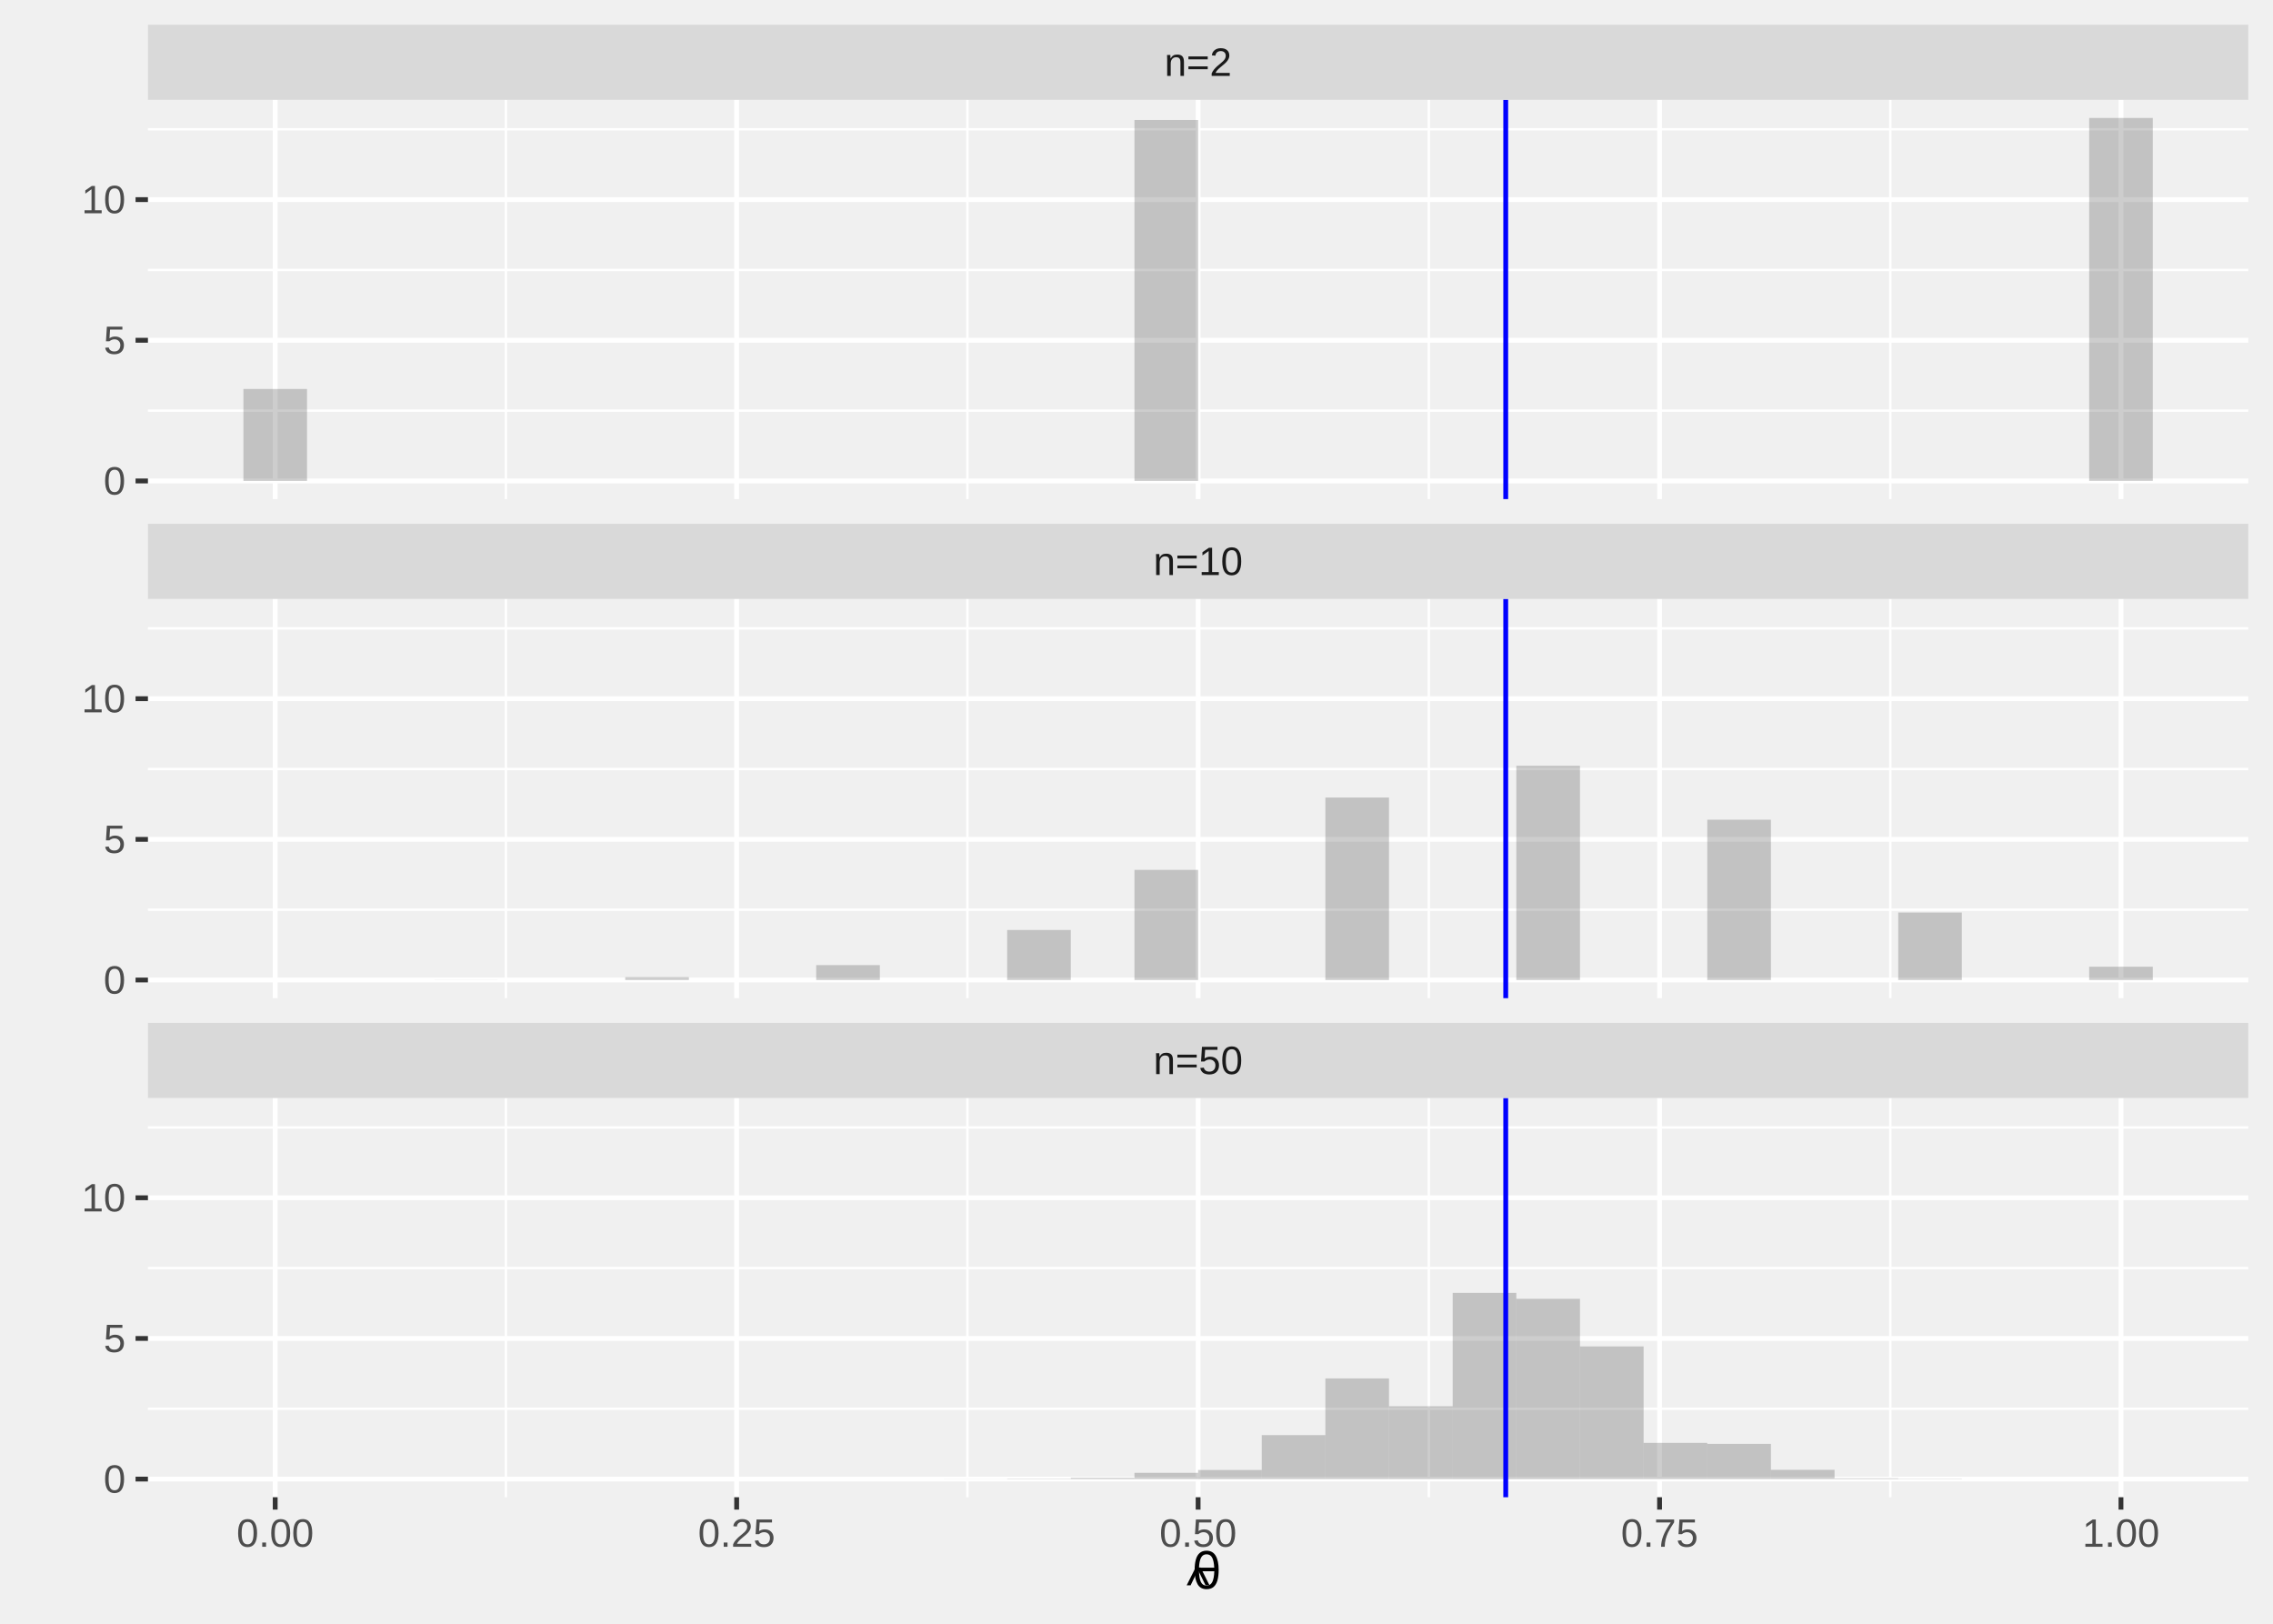
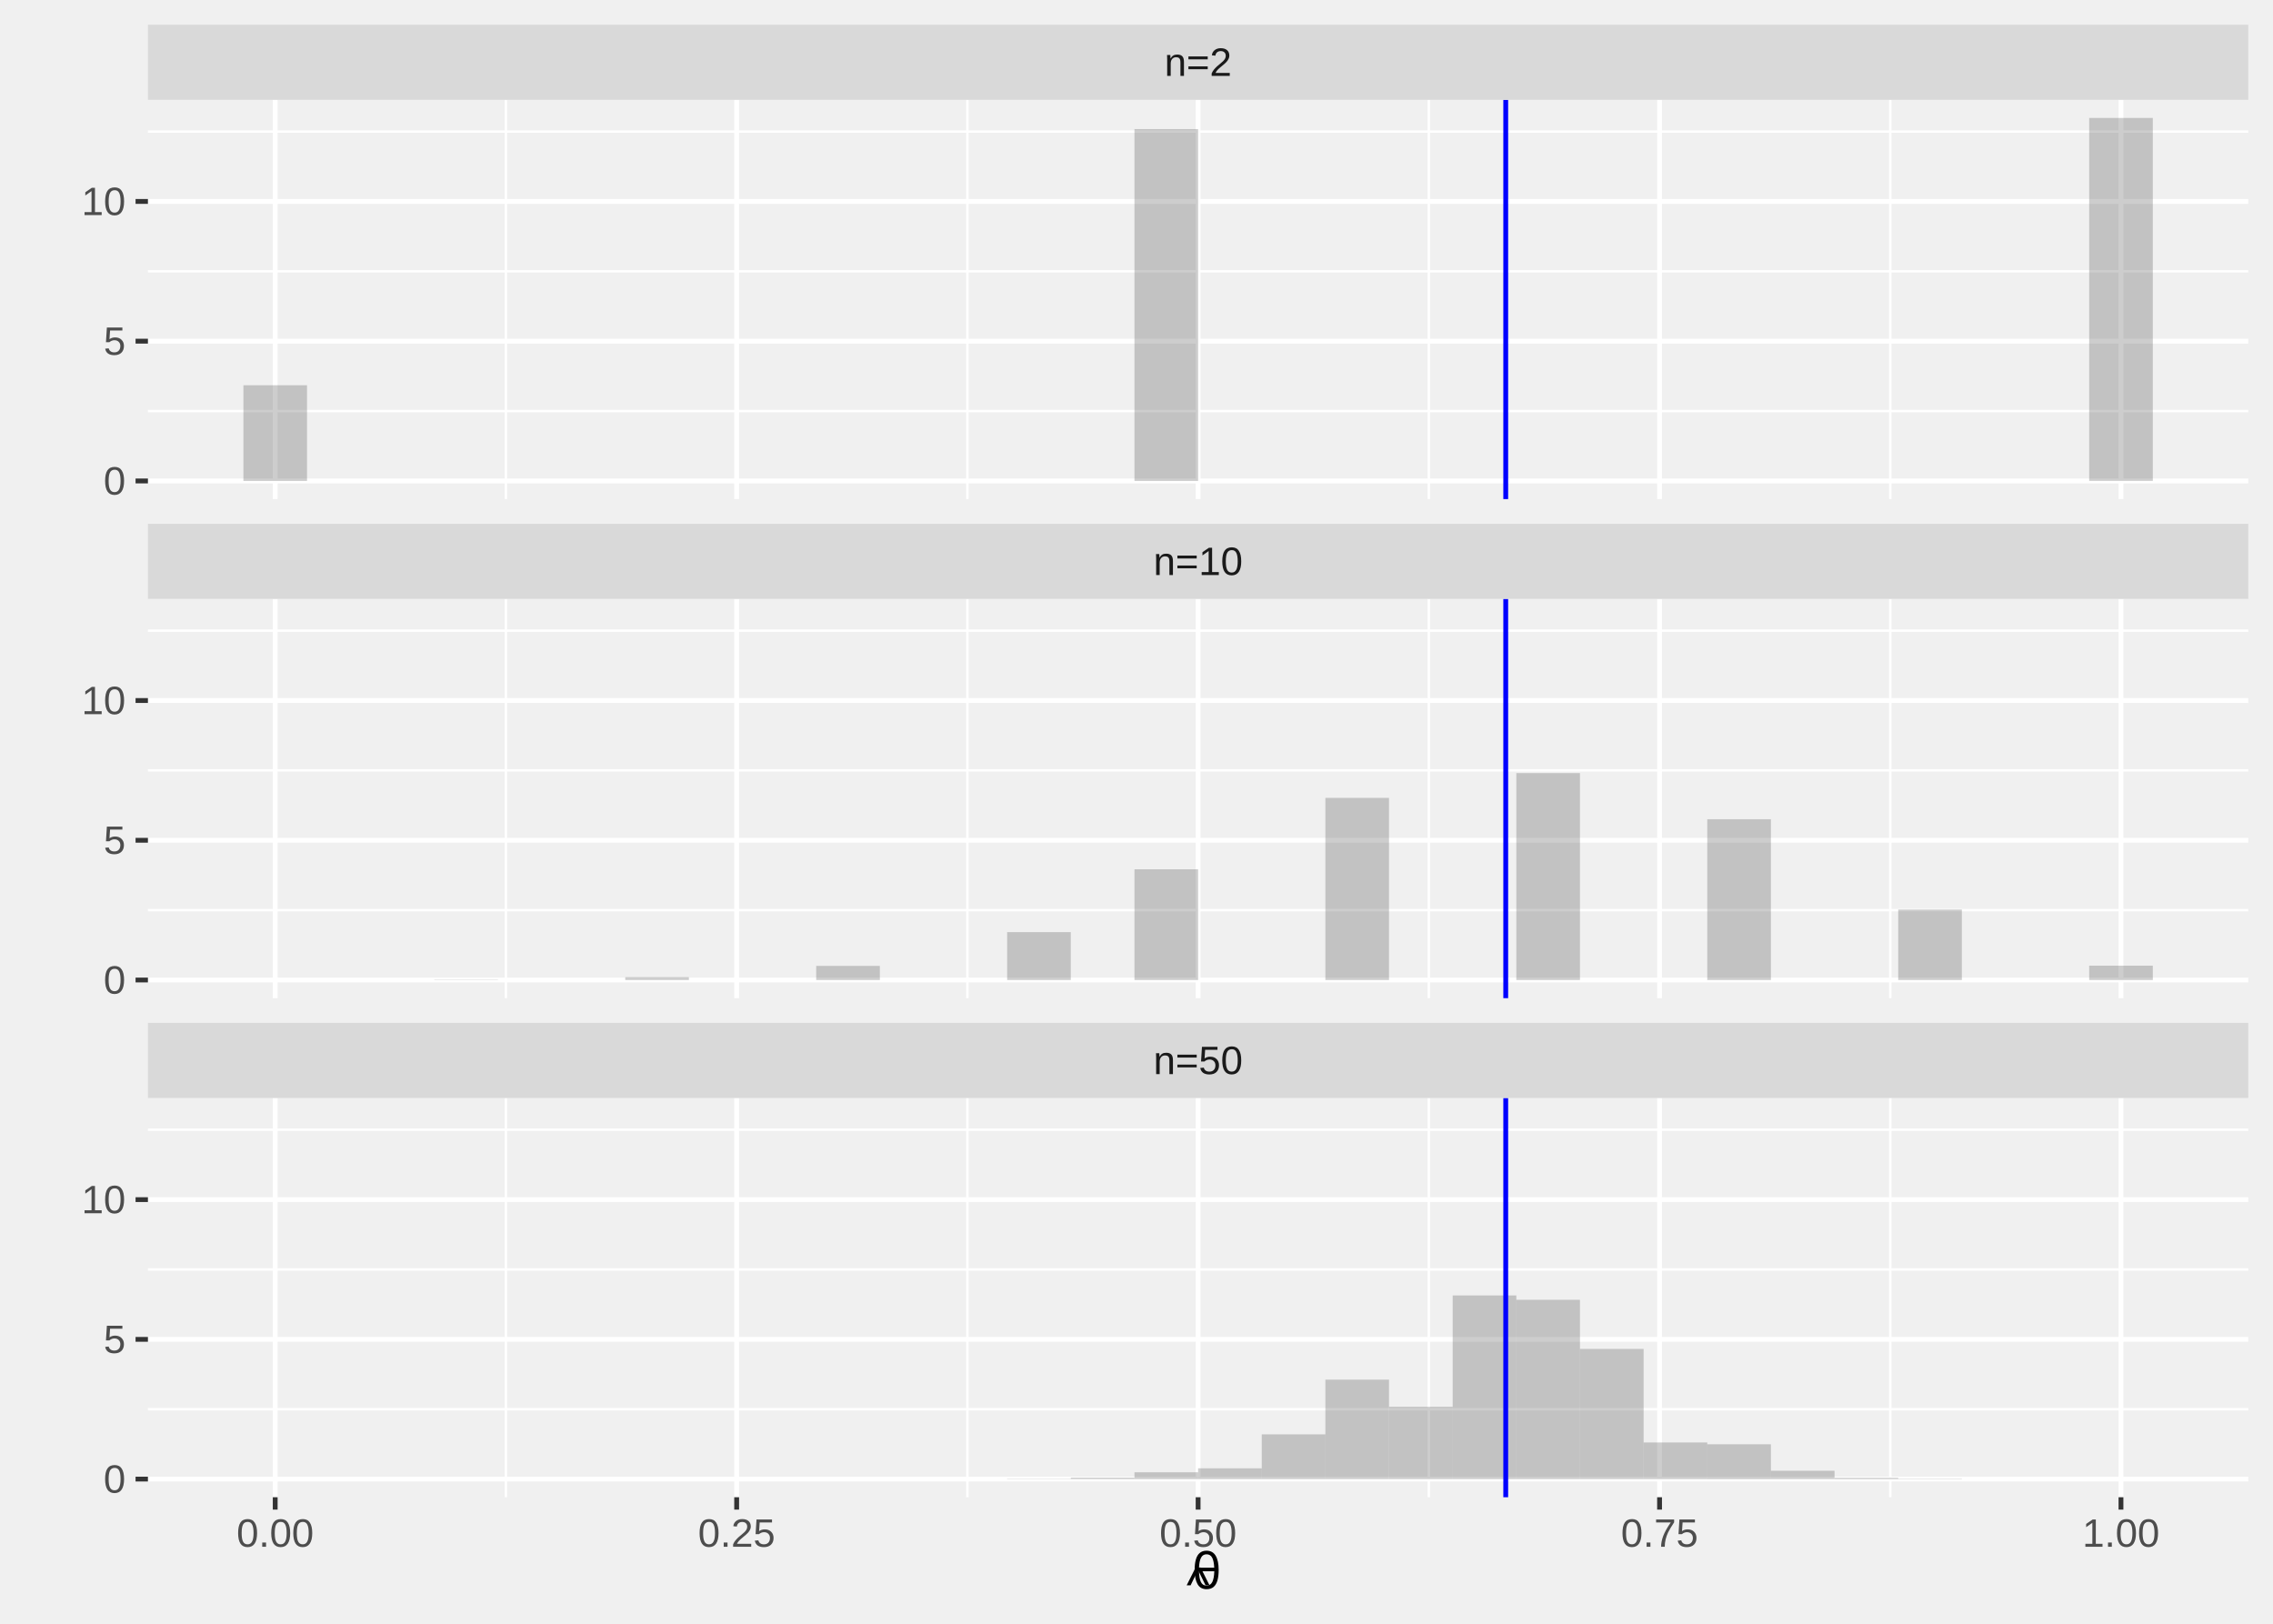
<svg xmlns="http://www.w3.org/2000/svg" width="504.00pt" height="360.00pt" viewBox="0 0 504.00 360.00">
  <g class="svglite">
    <defs>
      <style type="text/css">
    .svglite line, .svglite polyline, .svglite polygon, .svglite path, .svglite rect, .svglite circle {
      fill: none;
      stroke: #000000;
      stroke-linecap: round;
      stroke-linejoin: round;
      stroke-miterlimit: 10.00;
    }
    .svglite text {
      white-space: pre;
    }
    .svglite g.glyphgroup path {
      fill: inherit;
      stroke: none;
    }
  </style>
    </defs>
    <rect width="100%" height="100%" style="stroke: none; fill: none;" />
    <defs>
      <clipPath id="cpMC4wMHw1MDQuMDB8MC4wMHwzNjAuMDA=">
        <rect x="0.00" y="0.00" width="504.00" height="360.00" />
      </clipPath>
    </defs>
    <g clip-path="url(#cpMC4wMHw1MDQuMDB8MC4wMHwzNjAuMDA=)">
      <rect x="0.00" y="0.00" width="504.00" height="360.00" style="stroke-width: 1.07; stroke: none;" />
    </g>
    <defs>
      <clipPath id="cpMzIuODB8NDk4LjUyfDIyLjEzfDExMC42NQ==">
        <rect x="32.80" y="22.13" width="465.72" height="88.52" />
      </clipPath>
    </defs>
    <g clip-path="url(#cpMzIuODB8NDk4LjUyfDIyLjEzfDExMC42NQ==)">
      <rect x="32.80" y="22.13" width="465.72" height="88.52" style="stroke-width: 1.07; stroke: none;" />
-       <polyline points="32.80,91.04 498.52,91.04 " style="stroke-width: 0.53; stroke: #FFFFFF; stroke-linecap: butt;" />
-       <polyline points="32.80,59.85 498.52,59.85 " style="stroke-width: 0.53; stroke: #FFFFFF; stroke-linecap: butt;" />
-       <polyline points="32.80,28.66 498.52,28.66 " style="stroke-width: 0.53; stroke: #FFFFFF; stroke-linecap: butt;" />
+       <polyline points="32.80,91.14 498.52,91.14 " style="stroke-width: 0.53; stroke: #FFFFFF; stroke-linecap: butt;" />
+       <polyline points="32.80,60.15 498.52,60.15 " style="stroke-width: 0.53; stroke: #FFFFFF; stroke-linecap: butt;" />
+       <polyline points="32.80,29.17 498.52,29.17 " style="stroke-width: 0.53; stroke: #FFFFFF; stroke-linecap: butt;" />
      <polyline points="112.18,110.65 112.18,22.13 " style="stroke-width: 0.53; stroke: #FFFFFF; stroke-linecap: butt;" />
      <polyline points="214.50,110.65 214.50,22.13 " style="stroke-width: 0.53; stroke: #FFFFFF; stroke-linecap: butt;" />
      <polyline points="316.82,110.65 316.82,22.13 " style="stroke-width: 0.53; stroke: #FFFFFF; stroke-linecap: butt;" />
      <polyline points="419.14,110.65 419.14,22.13 " style="stroke-width: 0.53; stroke: #FFFFFF; stroke-linecap: butt;" />
      <polyline points="32.80,106.63 498.52,106.63 " style="stroke-width: 1.07; stroke: #FFFFFF; stroke-linecap: butt;" />
-       <polyline points="32.80,75.44 498.52,75.44 " style="stroke-width: 1.07; stroke: #FFFFFF; stroke-linecap: butt;" />
-       <polyline points="32.80,44.26 498.52,44.26 " style="stroke-width: 1.07; stroke: #FFFFFF; stroke-linecap: butt;" />
+       <polyline points="32.80,75.64 498.52,75.64 " style="stroke-width: 1.07; stroke: #FFFFFF; stroke-linecap: butt;" />
+       <polyline points="32.80,44.66 498.52,44.66 " style="stroke-width: 1.07; stroke: #FFFFFF; stroke-linecap: butt;" />
      <polyline points="61.02,110.65 61.02,22.13 " style="stroke-width: 1.07; stroke: #FFFFFF; stroke-linecap: butt;" />
      <polyline points="163.34,110.65 163.34,22.13 " style="stroke-width: 1.07; stroke: #FFFFFF; stroke-linecap: butt;" />
      <polyline points="265.66,110.65 265.66,22.13 " style="stroke-width: 1.07; stroke: #FFFFFF; stroke-linecap: butt;" />
      <polyline points="367.98,110.65 367.98,22.13 " style="stroke-width: 1.07; stroke: #FFFFFF; stroke-linecap: butt;" />
      <polyline points="470.29,110.65 470.29,22.13 " style="stroke-width: 1.07; stroke: #FFFFFF; stroke-linecap: butt;" />
-       <rect x="53.97" y="86.24" width="14.11" height="20.39" style="stroke-width: 1.07; stroke: none; stroke-linecap: butt; stroke-linejoin: miter; fill: #595959; fill-opacity: 0.30;" />
+       <rect x="53.97" y="85.41" width="14.11" height="21.22" style="stroke-width: 1.07; stroke: none; stroke-linecap: butt; stroke-linejoin: miter; fill: #595959; fill-opacity: 0.30;" />
      <rect x="68.08" y="106.63" width="14.11" height="0.00" style="stroke-width: 1.07; stroke: none; stroke-linecap: butt; stroke-linejoin: miter; fill: #595959; fill-opacity: 0.30;" />
      <rect x="82.19" y="106.63" width="14.11" height="0.00" style="stroke-width: 1.07; stroke: none; stroke-linecap: butt; stroke-linejoin: miter; fill: #595959; fill-opacity: 0.30;" />
      <rect x="96.30" y="106.63" width="14.11" height="0.00" style="stroke-width: 1.07; stroke: none; stroke-linecap: butt; stroke-linejoin: miter; fill: #595959; fill-opacity: 0.30;" />
      <rect x="110.42" y="106.63" width="14.11" height="0.00" style="stroke-width: 1.07; stroke: none; stroke-linecap: butt; stroke-linejoin: miter; fill: #595959; fill-opacity: 0.30;" />
      <rect x="124.53" y="106.63" width="14.11" height="0.00" style="stroke-width: 1.07; stroke: none; stroke-linecap: butt; stroke-linejoin: miter; fill: #595959; fill-opacity: 0.30;" />
      <rect x="138.64" y="106.63" width="14.11" height="0.00" style="stroke-width: 1.07; stroke: none; stroke-linecap: butt; stroke-linejoin: miter; fill: #595959; fill-opacity: 0.30;" />
      <rect x="152.76" y="106.63" width="14.11" height="0.00" style="stroke-width: 1.07; stroke: none; stroke-linecap: butt; stroke-linejoin: miter; fill: #595959; fill-opacity: 0.30;" />
      <rect x="166.87" y="106.63" width="14.11" height="0.00" style="stroke-width: 1.07; stroke: none; stroke-linecap: butt; stroke-linejoin: miter; fill: #595959; fill-opacity: 0.30;" />
      <rect x="180.98" y="106.63" width="14.11" height="0.00" style="stroke-width: 1.07; stroke: none; stroke-linecap: butt; stroke-linejoin: miter; fill: #595959; fill-opacity: 0.30;" />
      <rect x="195.09" y="106.63" width="14.11" height="0.00" style="stroke-width: 1.07; stroke: none; stroke-linecap: butt; stroke-linejoin: miter; fill: #595959; fill-opacity: 0.30;" />
      <rect x="209.21" y="106.63" width="14.11" height="0.00" style="stroke-width: 1.07; stroke: none; stroke-linecap: butt; stroke-linejoin: miter; fill: #595959; fill-opacity: 0.30;" />
      <rect x="223.32" y="106.63" width="14.11" height="0.00" style="stroke-width: 1.07; stroke: none; stroke-linecap: butt; stroke-linejoin: miter; fill: #595959; fill-opacity: 0.30;" />
      <rect x="237.43" y="106.63" width="14.11" height="0.00" style="stroke-width: 1.07; stroke: none; stroke-linecap: butt; stroke-linejoin: miter; fill: #595959; fill-opacity: 0.30;" />
-       <rect x="251.55" y="26.61" width="14.11" height="80.02" style="stroke-width: 1.07; stroke: none; stroke-linecap: butt; stroke-linejoin: miter; fill: #595959; fill-opacity: 0.30;" />
+       <rect x="251.55" y="28.62" width="14.11" height="78.01" style="stroke-width: 1.07; stroke: none; stroke-linecap: butt; stroke-linejoin: miter; fill: #595959; fill-opacity: 0.30;" />
      <rect x="265.66" y="106.63" width="14.11" height="0.00" style="stroke-width: 1.07; stroke: none; stroke-linecap: butt; stroke-linejoin: miter; fill: #595959; fill-opacity: 0.30;" />
      <rect x="279.77" y="106.63" width="14.11" height="0.00" style="stroke-width: 1.07; stroke: none; stroke-linecap: butt; stroke-linejoin: miter; fill: #595959; fill-opacity: 0.30;" />
      <rect x="293.88" y="106.63" width="14.11" height="0.00" style="stroke-width: 1.07; stroke: none; stroke-linecap: butt; stroke-linejoin: miter; fill: #595959; fill-opacity: 0.30;" />
      <rect x="308.00" y="106.63" width="14.11" height="0.00" style="stroke-width: 1.07; stroke: none; stroke-linecap: butt; stroke-linejoin: miter; fill: #595959; fill-opacity: 0.30;" />
      <rect x="322.11" y="106.63" width="14.11" height="0.00" style="stroke-width: 1.07; stroke: none; stroke-linecap: butt; stroke-linejoin: miter; fill: #595959; fill-opacity: 0.30;" />
      <rect x="336.22" y="106.63" width="14.11" height="0.00" style="stroke-width: 1.07; stroke: none; stroke-linecap: butt; stroke-linejoin: miter; fill: #595959; fill-opacity: 0.30;" />
      <rect x="350.34" y="106.63" width="14.11" height="0.00" style="stroke-width: 1.07; stroke: none; stroke-linecap: butt; stroke-linejoin: miter; fill: #595959; fill-opacity: 0.30;" />
      <rect x="364.45" y="106.63" width="14.11" height="0.00" style="stroke-width: 1.07; stroke: none; stroke-linecap: butt; stroke-linejoin: miter; fill: #595959; fill-opacity: 0.30;" />
      <rect x="378.56" y="106.63" width="14.11" height="0.00" style="stroke-width: 1.07; stroke: none; stroke-linecap: butt; stroke-linejoin: miter; fill: #595959; fill-opacity: 0.30;" />
      <rect x="392.67" y="106.63" width="14.11" height="0.00" style="stroke-width: 1.07; stroke: none; stroke-linecap: butt; stroke-linejoin: miter; fill: #595959; fill-opacity: 0.30;" />
      <rect x="406.79" y="106.63" width="14.11" height="0.00" style="stroke-width: 1.07; stroke: none; stroke-linecap: butt; stroke-linejoin: miter; fill: #595959; fill-opacity: 0.30;" />
      <rect x="420.90" y="106.63" width="14.11" height="0.00" style="stroke-width: 1.07; stroke: none; stroke-linecap: butt; stroke-linejoin: miter; fill: #595959; fill-opacity: 0.30;" />
      <rect x="435.01" y="106.63" width="14.11" height="0.00" style="stroke-width: 1.07; stroke: none; stroke-linecap: butt; stroke-linejoin: miter; fill: #595959; fill-opacity: 0.30;" />
      <rect x="449.13" y="106.63" width="14.11" height="0.00" style="stroke-width: 1.07; stroke: none; stroke-linecap: butt; stroke-linejoin: miter; fill: #595959; fill-opacity: 0.30;" />
      <rect x="463.24" y="26.15" width="14.11" height="80.47" style="stroke-width: 1.07; stroke: none; stroke-linecap: butt; stroke-linejoin: miter; fill: #595959; fill-opacity: 0.30;" />
      <line x1="333.87" y1="110.65" x2="333.87" y2="22.13" style="stroke-width: 1.07; stroke: #0000FF; stroke-linecap: butt;" />
    </g>
    <g clip-path="url(#cpMC4wMHw1MDQuMDB8MC4wMHwzNjAuMDA=)">
</g>
    <defs>
      <clipPath id="cpMzIuODB8NDk4LjUyfDEzMi43OHwyMjEuMzE=">
        <rect x="32.80" y="132.78" width="465.72" height="88.52" />
      </clipPath>
    </defs>
    <g clip-path="url(#cpMzIuODB8NDk4LjUyfDEzMi43OHwyMjEuMzE=)">
      <rect x="32.80" y="132.78" width="465.72" height="88.52" style="stroke-width: 1.07; stroke: none;" />
-       <polyline points="32.80,201.69 498.52,201.69 " style="stroke-width: 0.53; stroke: #FFFFFF; stroke-linecap: butt;" />
-       <polyline points="32.80,170.50 498.52,170.50 " style="stroke-width: 0.53; stroke: #FFFFFF; stroke-linecap: butt;" />
-       <polyline points="32.80,139.32 498.52,139.32 " style="stroke-width: 0.53; stroke: #FFFFFF; stroke-linecap: butt;" />
+       <polyline points="32.80,201.79 498.52,201.79 " style="stroke-width: 0.53; stroke: #FFFFFF; stroke-linecap: butt;" />
+       <polyline points="32.80,170.80 498.52,170.80 " style="stroke-width: 0.53; stroke: #FFFFFF; stroke-linecap: butt;" />
+       <polyline points="32.80,139.82 498.52,139.82 " style="stroke-width: 0.53; stroke: #FFFFFF; stroke-linecap: butt;" />
      <polyline points="112.18,221.31 112.18,132.78 " style="stroke-width: 0.53; stroke: #FFFFFF; stroke-linecap: butt;" />
      <polyline points="214.50,221.31 214.50,132.78 " style="stroke-width: 0.53; stroke: #FFFFFF; stroke-linecap: butt;" />
      <polyline points="316.82,221.31 316.82,132.78 " style="stroke-width: 0.53; stroke: #FFFFFF; stroke-linecap: butt;" />
      <polyline points="419.14,221.31 419.14,132.78 " style="stroke-width: 0.53; stroke: #FFFFFF; stroke-linecap: butt;" />
      <polyline points="32.80,217.28 498.52,217.28 " style="stroke-width: 1.07; stroke: #FFFFFF; stroke-linecap: butt;" />
-       <polyline points="32.80,186.10 498.52,186.10 " style="stroke-width: 1.07; stroke: #FFFFFF; stroke-linecap: butt;" />
-       <polyline points="32.80,154.91 498.52,154.91 " style="stroke-width: 1.07; stroke: #FFFFFF; stroke-linecap: butt;" />
+       <polyline points="32.80,186.30 498.52,186.30 " style="stroke-width: 1.07; stroke: #FFFFFF; stroke-linecap: butt;" />
+       <polyline points="32.80,155.31 498.52,155.31 " style="stroke-width: 1.07; stroke: #FFFFFF; stroke-linecap: butt;" />
      <polyline points="61.02,221.31 61.02,132.78 " style="stroke-width: 1.07; stroke: #FFFFFF; stroke-linecap: butt;" />
      <polyline points="163.34,221.31 163.34,132.78 " style="stroke-width: 1.07; stroke: #FFFFFF; stroke-linecap: butt;" />
      <polyline points="265.66,221.31 265.66,132.78 " style="stroke-width: 1.07; stroke: #FFFFFF; stroke-linecap: butt;" />
      <polyline points="367.98,221.31 367.98,132.78 " style="stroke-width: 1.07; stroke: #FFFFFF; stroke-linecap: butt;" />
      <polyline points="470.29,221.31 470.29,132.78 " style="stroke-width: 1.07; stroke: #FFFFFF; stroke-linecap: butt;" />
      <rect x="53.97" y="217.28" width="14.11" height="0.00" style="stroke-width: 1.07; stroke: none; stroke-linecap: butt; stroke-linejoin: miter; fill: #595959; fill-opacity: 0.30;" />
      <rect x="68.08" y="217.28" width="14.11" height="0.00" style="stroke-width: 1.07; stroke: none; stroke-linecap: butt; stroke-linejoin: miter; fill: #595959; fill-opacity: 0.30;" />
      <rect x="82.19" y="217.28" width="14.11" height="0.00" style="stroke-width: 1.07; stroke: none; stroke-linecap: butt; stroke-linejoin: miter; fill: #595959; fill-opacity: 0.30;" />
-       <rect x="96.30" y="217.26" width="14.11" height="0.018" style="stroke-width: 1.07; stroke: none; stroke-linecap: butt; stroke-linejoin: miter; fill: #595959; fill-opacity: 0.30;" />
+       <rect x="96.30" y="217.21" width="14.11" height="0.072" style="stroke-width: 1.07; stroke: none; stroke-linecap: butt; stroke-linejoin: miter; fill: #595959; fill-opacity: 0.30;" />
      <rect x="110.42" y="217.28" width="14.11" height="0.00" style="stroke-width: 1.07; stroke: none; stroke-linecap: butt; stroke-linejoin: miter; fill: #595959; fill-opacity: 0.30;" />
      <rect x="124.53" y="217.28" width="14.11" height="0.00" style="stroke-width: 1.07; stroke: none; stroke-linecap: butt; stroke-linejoin: miter; fill: #595959; fill-opacity: 0.30;" />
      <rect x="138.64" y="216.65" width="14.11" height="0.63" style="stroke-width: 1.07; stroke: none; stroke-linecap: butt; stroke-linejoin: miter; fill: #595959; fill-opacity: 0.30;" />
      <rect x="152.76" y="217.28" width="14.11" height="0.00" style="stroke-width: 1.07; stroke: none; stroke-linecap: butt; stroke-linejoin: miter; fill: #595959; fill-opacity: 0.30;" />
      <rect x="166.87" y="217.28" width="14.11" height="0.00" style="stroke-width: 1.07; stroke: none; stroke-linecap: butt; stroke-linejoin: miter; fill: #595959; fill-opacity: 0.30;" />
-       <rect x="180.98" y="213.97" width="14.11" height="3.31" style="stroke-width: 1.07; stroke: none; stroke-linecap: butt; stroke-linejoin: miter; fill: #595959; fill-opacity: 0.30;" />
+       <rect x="180.98" y="214.15" width="14.11" height="3.13" style="stroke-width: 1.07; stroke: none; stroke-linecap: butt; stroke-linejoin: miter; fill: #595959; fill-opacity: 0.30;" />
      <rect x="195.09" y="217.28" width="14.11" height="0.00" style="stroke-width: 1.07; stroke: none; stroke-linecap: butt; stroke-linejoin: miter; fill: #595959; fill-opacity: 0.30;" />
      <rect x="209.21" y="217.28" width="14.11" height="0.00" style="stroke-width: 1.07; stroke: none; stroke-linecap: butt; stroke-linejoin: miter; fill: #595959; fill-opacity: 0.30;" />
-       <rect x="223.32" y="206.19" width="14.11" height="11.09" style="stroke-width: 1.07; stroke: none; stroke-linecap: butt; stroke-linejoin: miter; fill: #595959; fill-opacity: 0.30;" />
+       <rect x="223.32" y="206.66" width="14.11" height="10.62" style="stroke-width: 1.07; stroke: none; stroke-linecap: butt; stroke-linejoin: miter; fill: #595959; fill-opacity: 0.30;" />
      <rect x="237.43" y="217.28" width="14.11" height="0.00" style="stroke-width: 1.07; stroke: none; stroke-linecap: butt; stroke-linejoin: miter; fill: #595959; fill-opacity: 0.30;" />
-       <rect x="251.55" y="192.86" width="14.11" height="24.42" style="stroke-width: 1.07; stroke: none; stroke-linecap: butt; stroke-linejoin: miter; fill: #595959; fill-opacity: 0.30;" />
+       <rect x="251.55" y="192.73" width="14.11" height="24.55" style="stroke-width: 1.07; stroke: none; stroke-linecap: butt; stroke-linejoin: miter; fill: #595959; fill-opacity: 0.30;" />
      <rect x="265.66" y="217.28" width="14.11" height="0.00" style="stroke-width: 1.07; stroke: none; stroke-linecap: butt; stroke-linejoin: miter; fill: #595959; fill-opacity: 0.30;" />
      <rect x="279.77" y="217.28" width="14.11" height="0.00" style="stroke-width: 1.07; stroke: none; stroke-linecap: butt; stroke-linejoin: miter; fill: #595959; fill-opacity: 0.30;" />
-       <rect x="293.88" y="176.82" width="14.11" height="40.46" style="stroke-width: 1.07; stroke: none; stroke-linecap: butt; stroke-linejoin: miter; fill: #595959; fill-opacity: 0.30;" />
+       <rect x="293.88" y="176.90" width="14.11" height="40.38" style="stroke-width: 1.07; stroke: none; stroke-linecap: butt; stroke-linejoin: miter; fill: #595959; fill-opacity: 0.30;" />
      <rect x="308.00" y="217.28" width="14.11" height="0.00" style="stroke-width: 1.07; stroke: none; stroke-linecap: butt; stroke-linejoin: miter; fill: #595959; fill-opacity: 0.30;" />
      <rect x="322.11" y="217.28" width="14.11" height="0.00" style="stroke-width: 1.07; stroke: none; stroke-linecap: butt; stroke-linejoin: miter; fill: #595959; fill-opacity: 0.30;" />
-       <rect x="336.22" y="169.78" width="14.11" height="47.50" style="stroke-width: 1.07; stroke: none; stroke-linecap: butt; stroke-linejoin: miter; fill: #595959; fill-opacity: 0.30;" />
+       <rect x="336.22" y="171.40" width="14.11" height="45.88" style="stroke-width: 1.07; stroke: none; stroke-linecap: butt; stroke-linejoin: miter; fill: #595959; fill-opacity: 0.30;" />
      <rect x="350.34" y="217.28" width="14.11" height="0.00" style="stroke-width: 1.07; stroke: none; stroke-linecap: butt; stroke-linejoin: miter; fill: #595959; fill-opacity: 0.30;" />
      <rect x="364.45" y="217.28" width="14.11" height="0.00" style="stroke-width: 1.07; stroke: none; stroke-linecap: butt; stroke-linejoin: miter; fill: #595959; fill-opacity: 0.30;" />
-       <rect x="378.56" y="181.74" width="14.11" height="35.54" style="stroke-width: 1.07; stroke: none; stroke-linecap: butt; stroke-linejoin: miter; fill: #595959; fill-opacity: 0.30;" />
+       <rect x="378.56" y="181.63" width="14.11" height="35.65" style="stroke-width: 1.07; stroke: none; stroke-linecap: butt; stroke-linejoin: miter; fill: #595959; fill-opacity: 0.30;" />
      <rect x="392.67" y="217.28" width="14.11" height="0.00" style="stroke-width: 1.07; stroke: none; stroke-linecap: butt; stroke-linejoin: miter; fill: #595959; fill-opacity: 0.30;" />
      <rect x="406.79" y="217.28" width="14.11" height="0.00" style="stroke-width: 1.07; stroke: none; stroke-linecap: butt; stroke-linejoin: miter; fill: #595959; fill-opacity: 0.30;" />
-       <rect x="420.90" y="202.32" width="14.11" height="14.96" style="stroke-width: 1.07; stroke: none; stroke-linecap: butt; stroke-linejoin: miter; fill: #595959; fill-opacity: 0.30;" />
+       <rect x="420.90" y="201.66" width="14.11" height="15.62" style="stroke-width: 1.07; stroke: none; stroke-linecap: butt; stroke-linejoin: miter; fill: #595959; fill-opacity: 0.30;" />
      <rect x="435.01" y="217.28" width="14.11" height="0.00" style="stroke-width: 1.07; stroke: none; stroke-linecap: butt; stroke-linejoin: miter; fill: #595959; fill-opacity: 0.30;" />
      <rect x="449.13" y="217.28" width="14.11" height="0.00" style="stroke-width: 1.07; stroke: none; stroke-linecap: butt; stroke-linejoin: miter; fill: #595959; fill-opacity: 0.30;" />
-       <rect x="463.24" y="214.33" width="14.11" height="2.95" style="stroke-width: 1.07; stroke: none; stroke-linecap: butt; stroke-linejoin: miter; fill: #595959; fill-opacity: 0.30;" />
+       <rect x="463.24" y="214.10" width="14.11" height="3.18" style="stroke-width: 1.07; stroke: none; stroke-linecap: butt; stroke-linejoin: miter; fill: #595959; fill-opacity: 0.30;" />
      <line x1="333.87" y1="221.31" x2="333.87" y2="132.78" style="stroke-width: 1.07; stroke: #0000FF; stroke-linecap: butt;" />
    </g>
    <g clip-path="url(#cpMC4wMHw1MDQuMDB8MC4wMHwzNjAuMDA=)">
</g>
    <defs>
      <clipPath id="cpMzIuODB8NDk4LjUyfDI0My40NHwzMzEuOTY=">
        <rect x="32.80" y="243.44" width="465.72" height="88.52" />
      </clipPath>
    </defs>
    <g clip-path="url(#cpMzIuODB8NDk4LjUyfDI0My40NHwzMzEuOTY=)">
      <rect x="32.80" y="243.44" width="465.72" height="88.52" style="stroke-width: 1.07; stroke: none;" />
-       <polyline points="32.80,312.34 498.52,312.34 " style="stroke-width: 0.53; stroke: #FFFFFF; stroke-linecap: butt;" />
-       <polyline points="32.80,281.15 498.52,281.15 " style="stroke-width: 0.53; stroke: #FFFFFF; stroke-linecap: butt;" />
-       <polyline points="32.80,249.97 498.52,249.97 " style="stroke-width: 0.53; stroke: #FFFFFF; stroke-linecap: butt;" />
+       <polyline points="32.80,312.44 498.52,312.44 " style="stroke-width: 0.53; stroke: #FFFFFF; stroke-linecap: butt;" />
+       <polyline points="32.80,281.46 498.52,281.46 " style="stroke-width: 0.53; stroke: #FFFFFF; stroke-linecap: butt;" />
+       <polyline points="32.80,250.47 498.52,250.47 " style="stroke-width: 0.53; stroke: #FFFFFF; stroke-linecap: butt;" />
      <polyline points="112.18,331.96 112.18,243.44 " style="stroke-width: 0.53; stroke: #FFFFFF; stroke-linecap: butt;" />
      <polyline points="214.50,331.96 214.50,243.44 " style="stroke-width: 0.53; stroke: #FFFFFF; stroke-linecap: butt;" />
      <polyline points="316.82,331.96 316.82,243.44 " style="stroke-width: 0.53; stroke: #FFFFFF; stroke-linecap: butt;" />
      <polyline points="419.14,331.96 419.14,243.44 " style="stroke-width: 0.53; stroke: #FFFFFF; stroke-linecap: butt;" />
      <polyline points="32.80,327.93 498.52,327.93 " style="stroke-width: 1.07; stroke: #FFFFFF; stroke-linecap: butt;" />
-       <polyline points="32.80,296.75 498.52,296.75 " style="stroke-width: 1.07; stroke: #FFFFFF; stroke-linecap: butt;" />
-       <polyline points="32.80,265.56 498.52,265.56 " style="stroke-width: 1.07; stroke: #FFFFFF; stroke-linecap: butt;" />
+       <polyline points="32.80,296.95 498.52,296.95 " style="stroke-width: 1.07; stroke: #FFFFFF; stroke-linecap: butt;" />
+       <polyline points="32.80,265.97 498.52,265.97 " style="stroke-width: 1.07; stroke: #FFFFFF; stroke-linecap: butt;" />
      <polyline points="61.02,331.96 61.02,243.44 " style="stroke-width: 1.07; stroke: #FFFFFF; stroke-linecap: butt;" />
      <polyline points="163.34,331.96 163.34,243.44 " style="stroke-width: 1.07; stroke: #FFFFFF; stroke-linecap: butt;" />
      <polyline points="265.66,331.96 265.66,243.44 " style="stroke-width: 1.07; stroke: #FFFFFF; stroke-linecap: butt;" />
      <polyline points="367.98,331.96 367.98,243.44 " style="stroke-width: 1.07; stroke: #FFFFFF; stroke-linecap: butt;" />
      <polyline points="470.29,331.96 470.29,243.44 " style="stroke-width: 1.07; stroke: #FFFFFF; stroke-linecap: butt;" />
      <rect x="53.97" y="327.93" width="14.11" height="0.00" style="stroke-width: 1.07; stroke: none; stroke-linecap: butt; stroke-linejoin: miter; fill: #595959; fill-opacity: 0.30;" />
      <rect x="68.08" y="327.93" width="14.11" height="0.00" style="stroke-width: 1.07; stroke: none; stroke-linecap: butt; stroke-linejoin: miter; fill: #595959; fill-opacity: 0.30;" />
      <rect x="82.19" y="327.93" width="14.11" height="0.00" style="stroke-width: 1.07; stroke: none; stroke-linecap: butt; stroke-linejoin: miter; fill: #595959; fill-opacity: 0.30;" />
      <rect x="96.30" y="327.93" width="14.11" height="0.00" style="stroke-width: 1.07; stroke: none; stroke-linecap: butt; stroke-linejoin: miter; fill: #595959; fill-opacity: 0.30;" />
      <rect x="110.42" y="327.93" width="14.11" height="0.00" style="stroke-width: 1.07; stroke: none; stroke-linecap: butt; stroke-linejoin: miter; fill: #595959; fill-opacity: 0.30;" />
      <rect x="124.53" y="327.93" width="14.11" height="0.00" style="stroke-width: 1.07; stroke: none; stroke-linecap: butt; stroke-linejoin: miter; fill: #595959; fill-opacity: 0.30;" />
      <rect x="138.64" y="327.93" width="14.11" height="0.00" style="stroke-width: 1.07; stroke: none; stroke-linecap: butt; stroke-linejoin: miter; fill: #595959; fill-opacity: 0.30;" />
      <rect x="152.76" y="327.93" width="14.11" height="0.00" style="stroke-width: 1.07; stroke: none; stroke-linecap: butt; stroke-linejoin: miter; fill: #595959; fill-opacity: 0.30;" />
      <rect x="166.87" y="327.93" width="14.11" height="0.00" style="stroke-width: 1.07; stroke: none; stroke-linecap: butt; stroke-linejoin: miter; fill: #595959; fill-opacity: 0.30;" />
      <rect x="180.98" y="327.93" width="14.11" height="0.00" style="stroke-width: 1.07; stroke: none; stroke-linecap: butt; stroke-linejoin: miter; fill: #595959; fill-opacity: 0.30;" />
      <rect x="195.09" y="327.93" width="14.11" height="0.00" style="stroke-width: 1.07; stroke: none; stroke-linecap: butt; stroke-linejoin: miter; fill: #595959; fill-opacity: 0.30;" />
-       <rect x="209.21" y="327.92" width="14.11" height="0.018" style="stroke-width: 1.07; stroke: none; stroke-linecap: butt; stroke-linejoin: miter; fill: #595959; fill-opacity: 0.30;" />
-       <rect x="223.32" y="327.84" width="14.11" height="0.090" style="stroke-width: 1.07; stroke: none; stroke-linecap: butt; stroke-linejoin: miter; fill: #595959; fill-opacity: 0.30;" />
-       <rect x="237.43" y="327.65" width="14.11" height="0.29" style="stroke-width: 1.07; stroke: none; stroke-linecap: butt; stroke-linejoin: miter; fill: #595959; fill-opacity: 0.30;" />
-       <rect x="251.55" y="326.54" width="14.11" height="1.39" style="stroke-width: 1.07; stroke: none; stroke-linecap: butt; stroke-linejoin: miter; fill: #595959; fill-opacity: 0.30;" />
-       <rect x="265.66" y="325.91" width="14.11" height="2.03" style="stroke-width: 1.07; stroke: none; stroke-linecap: butt; stroke-linejoin: miter; fill: #595959; fill-opacity: 0.30;" />
-       <rect x="279.77" y="318.18" width="14.11" height="9.75" style="stroke-width: 1.07; stroke: none; stroke-linecap: butt; stroke-linejoin: miter; fill: #595959; fill-opacity: 0.30;" />
-       <rect x="293.88" y="305.61" width="14.11" height="22.32" style="stroke-width: 1.07; stroke: none; stroke-linecap: butt; stroke-linejoin: miter; fill: #595959; fill-opacity: 0.30;" />
-       <rect x="308.00" y="311.78" width="14.11" height="16.15" style="stroke-width: 1.07; stroke: none; stroke-linecap: butt; stroke-linejoin: miter; fill: #595959; fill-opacity: 0.30;" />
-       <rect x="322.11" y="286.64" width="14.11" height="41.30" style="stroke-width: 1.07; stroke: none; stroke-linecap: butt; stroke-linejoin: miter; fill: #595959; fill-opacity: 0.30;" />
-       <rect x="336.22" y="287.96" width="14.11" height="39.98" style="stroke-width: 1.07; stroke: none; stroke-linecap: butt; stroke-linejoin: miter; fill: #595959; fill-opacity: 0.30;" />
-       <rect x="350.34" y="298.52" width="14.11" height="29.41" style="stroke-width: 1.07; stroke: none; stroke-linecap: butt; stroke-linejoin: miter; fill: #595959; fill-opacity: 0.30;" />
-       <rect x="364.45" y="319.90" width="14.11" height="8.03" style="stroke-width: 1.07; stroke: none; stroke-linecap: butt; stroke-linejoin: miter; fill: #595959; fill-opacity: 0.30;" />
-       <rect x="378.56" y="320.12" width="14.11" height="7.81" style="stroke-width: 1.07; stroke: none; stroke-linecap: butt; stroke-linejoin: miter; fill: #595959; fill-opacity: 0.30;" />
-       <rect x="392.67" y="325.87" width="14.11" height="2.06" style="stroke-width: 1.07; stroke: none; stroke-linecap: butt; stroke-linejoin: miter; fill: #595959; fill-opacity: 0.30;" />
-       <rect x="406.79" y="327.75" width="14.11" height="0.18" style="stroke-width: 1.07; stroke: none; stroke-linecap: butt; stroke-linejoin: miter; fill: #595959; fill-opacity: 0.30;" />
-       <rect x="420.90" y="327.86" width="14.11" height="0.072" style="stroke-width: 1.07; stroke: none; stroke-linecap: butt; stroke-linejoin: miter; fill: #595959; fill-opacity: 0.30;" />
+       <rect x="209.21" y="327.93" width="14.11" height="0.00" style="stroke-width: 1.07; stroke: none; stroke-linecap: butt; stroke-linejoin: miter; fill: #595959; fill-opacity: 0.30;" />
+       <rect x="223.32" y="327.86" width="14.11" height="0.072" style="stroke-width: 1.07; stroke: none; stroke-linecap: butt; stroke-linejoin: miter; fill: #595959; fill-opacity: 0.30;" />
+       <rect x="237.43" y="327.61" width="14.11" height="0.32" style="stroke-width: 1.07; stroke: none; stroke-linecap: butt; stroke-linejoin: miter; fill: #595959; fill-opacity: 0.30;" />
+       <rect x="251.55" y="326.42" width="14.11" height="1.51" style="stroke-width: 1.07; stroke: none; stroke-linecap: butt; stroke-linejoin: miter; fill: #595959; fill-opacity: 0.30;" />
+       <rect x="265.66" y="325.54" width="14.11" height="2.39" style="stroke-width: 1.07; stroke: none; stroke-linecap: butt; stroke-linejoin: miter; fill: #595959; fill-opacity: 0.30;" />
+       <rect x="279.77" y="318.01" width="14.11" height="9.92" style="stroke-width: 1.07; stroke: none; stroke-linecap: butt; stroke-linejoin: miter; fill: #595959; fill-opacity: 0.30;" />
+       <rect x="293.88" y="305.88" width="14.11" height="22.05" style="stroke-width: 1.07; stroke: none; stroke-linecap: butt; stroke-linejoin: miter; fill: #595959; fill-opacity: 0.30;" />
+       <rect x="308.00" y="311.90" width="14.11" height="16.03" style="stroke-width: 1.07; stroke: none; stroke-linecap: butt; stroke-linejoin: miter; fill: #595959; fill-opacity: 0.30;" />
+       <rect x="322.11" y="287.21" width="14.11" height="40.72" style="stroke-width: 1.07; stroke: none; stroke-linecap: butt; stroke-linejoin: miter; fill: #595959; fill-opacity: 0.30;" />
+       <rect x="336.22" y="288.18" width="14.11" height="39.75" style="stroke-width: 1.07; stroke: none; stroke-linecap: butt; stroke-linejoin: miter; fill: #595959; fill-opacity: 0.30;" />
+       <rect x="350.34" y="299.07" width="14.11" height="28.86" style="stroke-width: 1.07; stroke: none; stroke-linecap: butt; stroke-linejoin: miter; fill: #595959; fill-opacity: 0.30;" />
+       <rect x="364.45" y="319.81" width="14.11" height="8.12" style="stroke-width: 1.07; stroke: none; stroke-linecap: butt; stroke-linejoin: miter; fill: #595959; fill-opacity: 0.30;" />
+       <rect x="378.56" y="320.21" width="14.11" height="7.73" style="stroke-width: 1.07; stroke: none; stroke-linecap: butt; stroke-linejoin: miter; fill: #595959; fill-opacity: 0.30;" />
+       <rect x="392.67" y="326.08" width="14.11" height="1.85" style="stroke-width: 1.07; stroke: none; stroke-linecap: butt; stroke-linejoin: miter; fill: #595959; fill-opacity: 0.30;" />
+       <rect x="406.79" y="327.65" width="14.11" height="0.29" style="stroke-width: 1.07; stroke: none; stroke-linecap: butt; stroke-linejoin: miter; fill: #595959; fill-opacity: 0.30;" />
+       <rect x="420.90" y="327.84" width="14.11" height="0.090" style="stroke-width: 1.07; stroke: none; stroke-linecap: butt; stroke-linejoin: miter; fill: #595959; fill-opacity: 0.30;" />
      <rect x="435.01" y="327.93" width="14.11" height="0.00" style="stroke-width: 1.07; stroke: none; stroke-linecap: butt; stroke-linejoin: miter; fill: #595959; fill-opacity: 0.30;" />
      <rect x="449.13" y="327.93" width="14.11" height="0.00" style="stroke-width: 1.07; stroke: none; stroke-linecap: butt; stroke-linejoin: miter; fill: #595959; fill-opacity: 0.30;" />
      <rect x="463.24" y="327.93" width="14.11" height="0.00" style="stroke-width: 1.07; stroke: none; stroke-linecap: butt; stroke-linejoin: miter; fill: #595959; fill-opacity: 0.30;" />
      <line x1="333.87" y1="331.96" x2="333.87" y2="243.44" style="stroke-width: 1.07; stroke: #0000FF; stroke-linecap: butt;" />
    </g>
    <g clip-path="url(#cpMC4wMHw1MDQuMDB8MC4wMHwzNjAuMDA=)">
</g>
    <defs>
      <clipPath id="cpMzIuODB8NDk4LjUyfDIyNi43OHwyNDMuNDQ=">
        <rect x="32.80" y="226.78" width="465.72" height="16.65" />
      </clipPath>
    </defs>
    <g clip-path="url(#cpMzIuODB8NDk4LjUyfDIyNi43OHwyNDMuNDQ=)">
      <rect x="32.80" y="226.78" width="465.72" height="16.65" style="stroke-width: 1.07; stroke: none; fill: #D9D9D9;" />
      <text x="265.66" y="238.14" text-anchor="middle" style="font-size: 8.80px;fill: #1A1A1A; font-family: &quot;Arimo&quot;;" textLength="19.81px" lengthAdjust="spacingAndGlyphs">n=50</text>
    </g>
    <g clip-path="url(#cpMC4wMHw1MDQuMDB8MC4wMHwzNjAuMDA=)">
</g>
    <defs>
      <clipPath id="cpMzIuODB8NDk4LjUyfDExNi4xM3wxMzIuNzg=">
        <rect x="32.80" y="116.13" width="465.72" height="16.65" />
      </clipPath>
    </defs>
    <g clip-path="url(#cpMzIuODB8NDk4LjUyfDExNi4xM3wxMzIuNzg=)">
      <rect x="32.80" y="116.13" width="465.72" height="16.65" style="stroke-width: 1.07; stroke: none; fill: #D9D9D9;" />
      <text x="265.66" y="127.49" text-anchor="middle" style="font-size: 8.80px;fill: #1A1A1A; font-family: &quot;Arimo&quot;;" textLength="19.81px" lengthAdjust="spacingAndGlyphs">n=10</text>
    </g>
    <g clip-path="url(#cpMC4wMHw1MDQuMDB8MC4wMHwzNjAuMDA=)">
</g>
    <defs>
      <clipPath id="cpMzIuODB8NDk4LjUyfDUuNDh8MjIuMTM=">
        <rect x="32.80" y="5.48" width="465.72" height="16.65" />
      </clipPath>
    </defs>
    <g clip-path="url(#cpMzIuODB8NDk4LjUyfDUuNDh8MjIuMTM=)">
      <rect x="32.80" y="5.48" width="465.72" height="16.65" style="stroke-width: 1.07; stroke: none; fill: #D9D9D9;" />
      <text x="265.66" y="16.83" text-anchor="middle" style="font-size: 8.80px;fill: #1A1A1A; font-family: &quot;Arimo&quot;;" textLength="14.92px" lengthAdjust="spacingAndGlyphs">n=2</text>
    </g>
    <g clip-path="url(#cpMC4wMHw1MDQuMDB8MC4wMHwzNjAuMDA=)">
      <polyline points="61.02,334.70 61.02,331.96 " style="stroke-width: 1.07; stroke: #333333; stroke-linecap: butt;" />
      <polyline points="163.34,334.70 163.34,331.96 " style="stroke-width: 1.07; stroke: #333333; stroke-linecap: butt;" />
      <polyline points="265.66,334.70 265.66,331.96 " style="stroke-width: 1.07; stroke: #333333; stroke-linecap: butt;" />
      <polyline points="367.98,334.70 367.98,331.96 " style="stroke-width: 1.07; stroke: #333333; stroke-linecap: butt;" />
      <polyline points="470.29,334.70 470.29,331.96 " style="stroke-width: 1.07; stroke: #333333; stroke-linecap: butt;" />
      <text x="61.02" y="342.94" text-anchor="middle" style="font-size: 8.80px;fill: #4D4D4D; font-family: &quot;Arimo&quot;;" textLength="17.11px" lengthAdjust="spacingAndGlyphs">0.00</text>
      <text x="163.34" y="342.94" text-anchor="middle" style="font-size: 8.80px;fill: #4D4D4D; font-family: &quot;Arimo&quot;;" textLength="17.11px" lengthAdjust="spacingAndGlyphs">0.25</text>
      <text x="265.66" y="342.94" text-anchor="middle" style="font-size: 8.80px;fill: #4D4D4D; font-family: &quot;Arimo&quot;;" textLength="17.11px" lengthAdjust="spacingAndGlyphs">0.50</text>
      <text x="367.98" y="342.94" text-anchor="middle" style="font-size: 8.80px;fill: #4D4D4D; font-family: &quot;Arimo&quot;;" textLength="17.11px" lengthAdjust="spacingAndGlyphs">0.75</text>
      <text x="470.29" y="342.94" text-anchor="middle" style="font-size: 8.80px;fill: #4D4D4D; font-family: &quot;Arimo&quot;;" textLength="17.11px" lengthAdjust="spacingAndGlyphs">1.00</text>
      <text x="27.86" y="109.66" text-anchor="end" style="font-size: 8.80px;fill: #4D4D4D; font-family: &quot;Arimo&quot;;" textLength="4.89px" lengthAdjust="spacingAndGlyphs">0</text>
-       <text x="27.86" y="78.47" text-anchor="end" style="font-size: 8.80px;fill: #4D4D4D; font-family: &quot;Arimo&quot;;" textLength="4.89px" lengthAdjust="spacingAndGlyphs">5</text>
-       <text x="27.86" y="47.28" text-anchor="end" style="font-size: 8.80px;fill: #4D4D4D; font-family: &quot;Arimo&quot;;" textLength="9.78px" lengthAdjust="spacingAndGlyphs">10</text>
+       <text x="27.86" y="78.67" text-anchor="end" style="font-size: 8.80px;fill: #4D4D4D; font-family: &quot;Arimo&quot;;" textLength="4.89px" lengthAdjust="spacingAndGlyphs">5</text>
+       <text x="27.86" y="47.69" text-anchor="end" style="font-size: 8.80px;fill: #4D4D4D; font-family: &quot;Arimo&quot;;" textLength="9.78px" lengthAdjust="spacingAndGlyphs">10</text>
      <polyline points="30.06,106.63 32.80,106.63 " style="stroke-width: 1.07; stroke: #333333; stroke-linecap: butt;" />
-       <polyline points="30.06,75.44 32.80,75.44 " style="stroke-width: 1.07; stroke: #333333; stroke-linecap: butt;" />
-       <polyline points="30.06,44.26 32.80,44.26 " style="stroke-width: 1.07; stroke: #333333; stroke-linecap: butt;" />
+       <polyline points="30.06,75.64 32.80,75.64 " style="stroke-width: 1.07; stroke: #333333; stroke-linecap: butt;" />
+       <polyline points="30.06,44.66 32.80,44.66 " style="stroke-width: 1.07; stroke: #333333; stroke-linecap: butt;" />
      <text x="27.86" y="220.31" text-anchor="end" style="font-size: 8.80px;fill: #4D4D4D; font-family: &quot;Arimo&quot;;" textLength="4.89px" lengthAdjust="spacingAndGlyphs">0</text>
-       <text x="27.86" y="189.12" text-anchor="end" style="font-size: 8.80px;fill: #4D4D4D; font-family: &quot;Arimo&quot;;" textLength="4.89px" lengthAdjust="spacingAndGlyphs">5</text>
-       <text x="27.86" y="157.94" text-anchor="end" style="font-size: 8.80px;fill: #4D4D4D; font-family: &quot;Arimo&quot;;" textLength="9.78px" lengthAdjust="spacingAndGlyphs">10</text>
+       <text x="27.86" y="189.32" text-anchor="end" style="font-size: 8.80px;fill: #4D4D4D; font-family: &quot;Arimo&quot;;" textLength="4.89px" lengthAdjust="spacingAndGlyphs">5</text>
+       <text x="27.86" y="158.34" text-anchor="end" style="font-size: 8.80px;fill: #4D4D4D; font-family: &quot;Arimo&quot;;" textLength="9.78px" lengthAdjust="spacingAndGlyphs">10</text>
      <polyline points="30.06,217.28 32.80,217.28 " style="stroke-width: 1.07; stroke: #333333; stroke-linecap: butt;" />
-       <polyline points="30.06,186.10 32.80,186.10 " style="stroke-width: 1.07; stroke: #333333; stroke-linecap: butt;" />
-       <polyline points="30.06,154.91 32.80,154.91 " style="stroke-width: 1.07; stroke: #333333; stroke-linecap: butt;" />
+       <polyline points="30.06,186.30 32.80,186.30 " style="stroke-width: 1.07; stroke: #333333; stroke-linecap: butt;" />
+       <polyline points="30.06,155.31 32.80,155.31 " style="stroke-width: 1.07; stroke: #333333; stroke-linecap: butt;" />
      <text x="27.86" y="330.96" text-anchor="end" style="font-size: 8.80px;fill: #4D4D4D; font-family: &quot;Arimo&quot;;" textLength="4.89px" lengthAdjust="spacingAndGlyphs">0</text>
-       <text x="27.86" y="299.78" text-anchor="end" style="font-size: 8.80px;fill: #4D4D4D; font-family: &quot;Arimo&quot;;" textLength="4.89px" lengthAdjust="spacingAndGlyphs">5</text>
-       <text x="27.86" y="268.59" text-anchor="end" style="font-size: 8.80px;fill: #4D4D4D; font-family: &quot;Arimo&quot;;" textLength="9.78px" lengthAdjust="spacingAndGlyphs">10</text>
+       <text x="27.86" y="299.98" text-anchor="end" style="font-size: 8.80px;fill: #4D4D4D; font-family: &quot;Arimo&quot;;" textLength="4.89px" lengthAdjust="spacingAndGlyphs">5</text>
+       <text x="27.86" y="268.99" text-anchor="end" style="font-size: 8.80px;fill: #4D4D4D; font-family: &quot;Arimo&quot;;" textLength="9.78px" lengthAdjust="spacingAndGlyphs">10</text>
      <polyline points="30.06,327.93 32.80,327.93 " style="stroke-width: 1.07; stroke: #333333; stroke-linecap: butt;" />
-       <polyline points="30.06,296.75 32.80,296.75 " style="stroke-width: 1.07; stroke: #333333; stroke-linecap: butt;" />
-       <polyline points="30.06,265.56 32.80,265.56 " style="stroke-width: 1.07; stroke: #333333; stroke-linecap: butt;" />
+       <polyline points="30.06,296.95 32.80,296.95 " style="stroke-width: 1.07; stroke: #333333; stroke-linecap: butt;" />
+       <polyline points="30.06,265.97 32.80,265.97 " style="stroke-width: 1.07; stroke: #333333; stroke-linecap: butt;" />
      <text x="264.28" y="352.23" style="font-size: 11.00px; font-family: &quot;Standard Symbols PS&quot;;" textLength="5.73px" lengthAdjust="spacingAndGlyphs">θ</text>
      <text x="263.08" y="355.09" style="font-size: 11.00px; font-family: &quot;Arimo&quot;;" textLength="5.16px" lengthAdjust="spacingAndGlyphs">^</text>
    </g>
  </g>
</svg>
